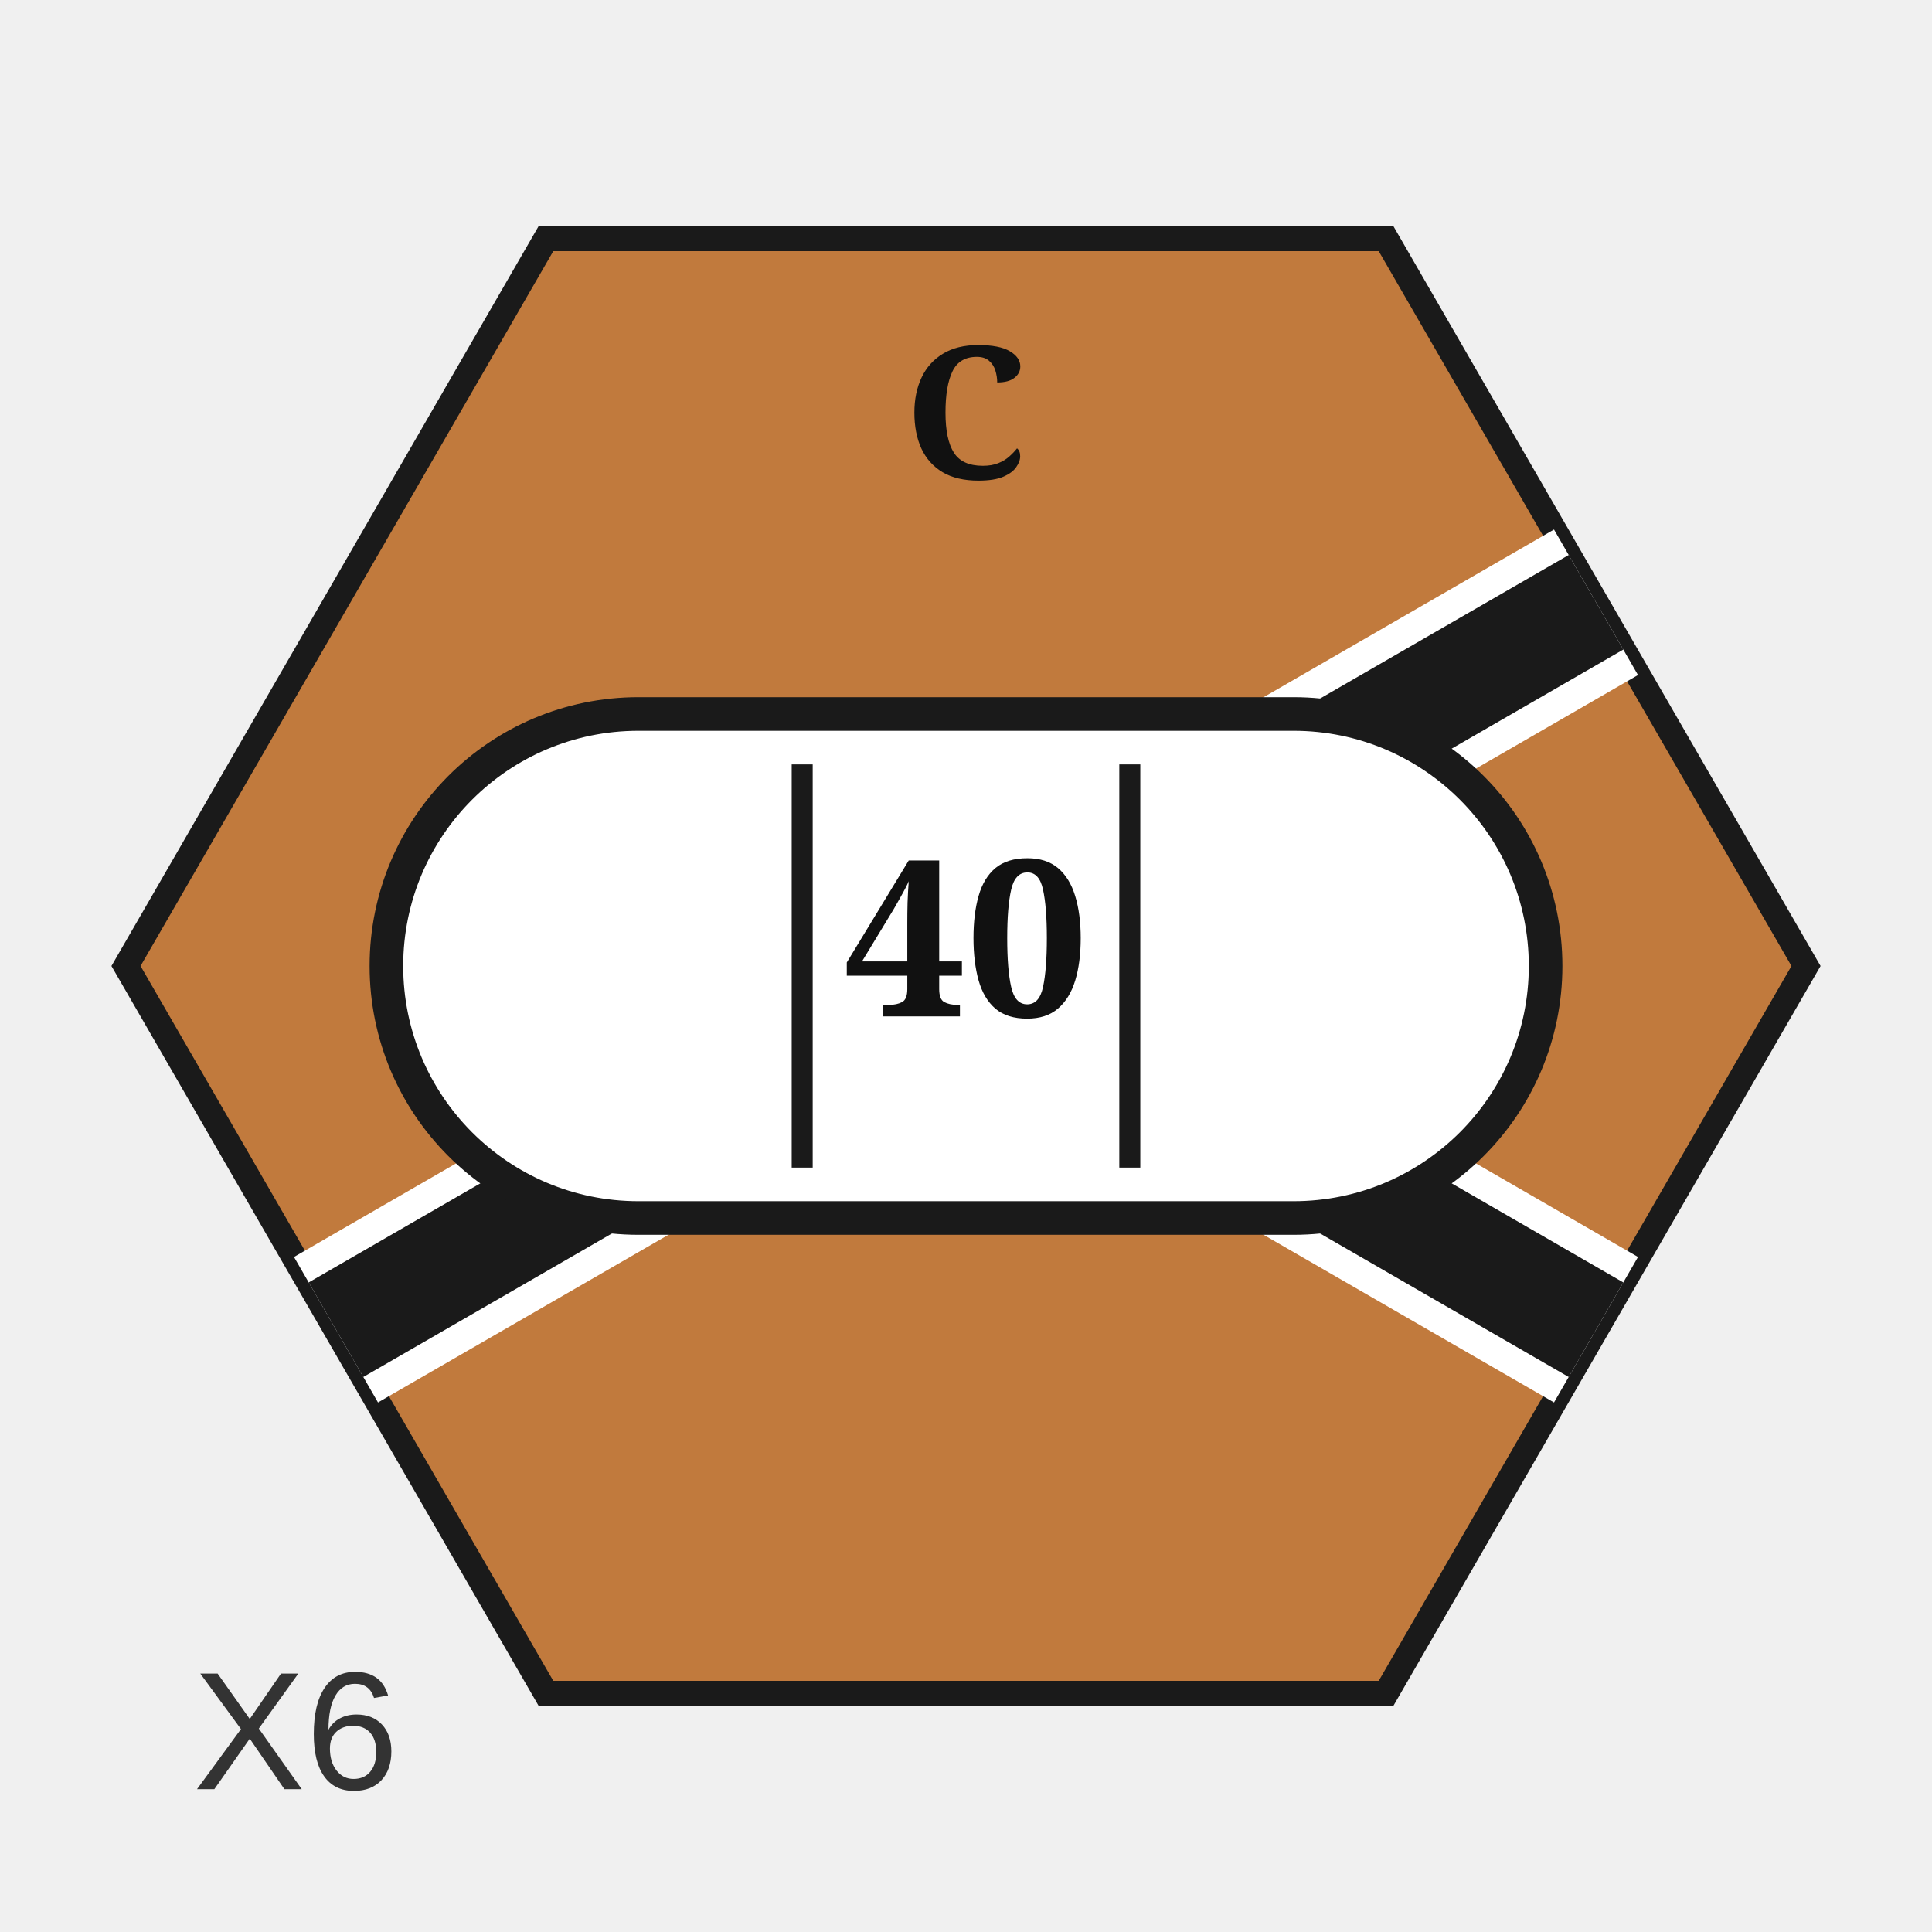
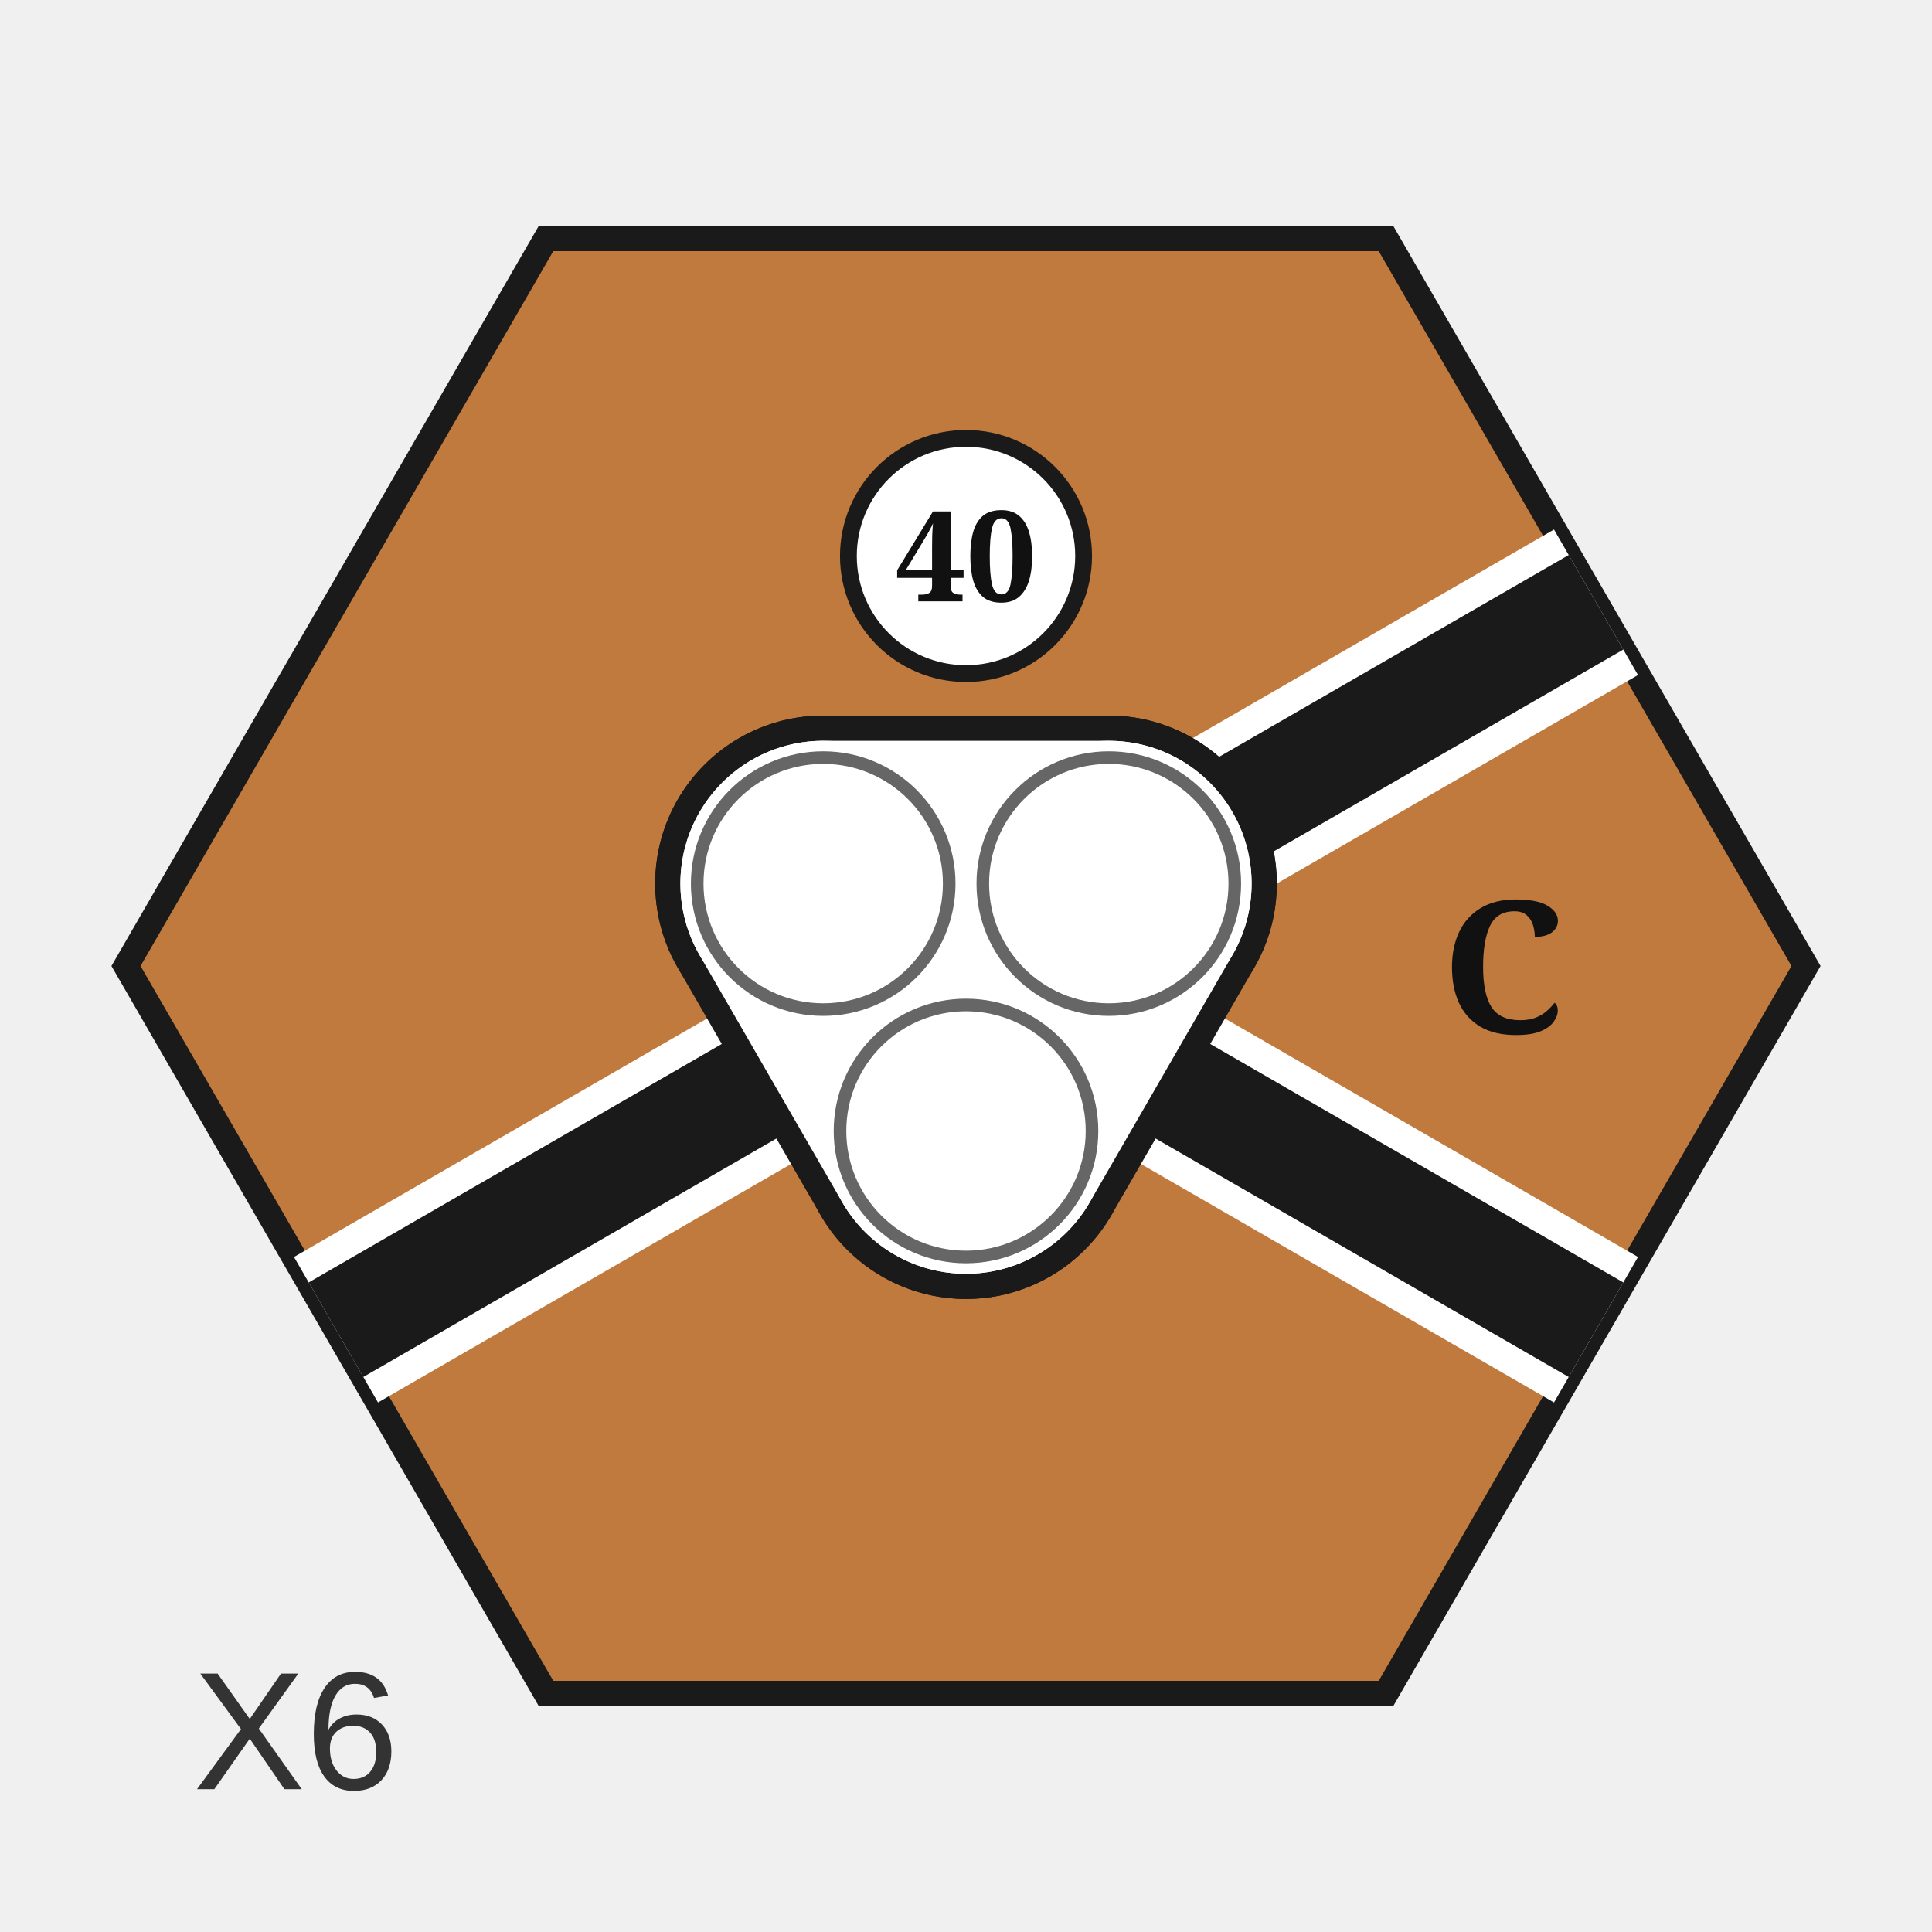
<svg xmlns="http://www.w3.org/2000/svg" viewBox="-115 -115 230 230" width="230" height="230">
  <path d="M -50.00,-86.60 L 50.00,-86.60 L 100.00,-0.00 L 50.00,86.60 L -50.00,86.60 L -100.00,0.00 Z" fill="#C17A3D" stroke="#1a1a1a" stroke-width="3" />
  <path d="M 75.00,-43.30 L 0.00,0.00" fill="none" stroke="white" stroke-width="20" stroke-linecap="butt" />
  <path d="M 75.00,43.30 L 0.00,0.00" fill="none" stroke="white" stroke-width="20" stroke-linecap="butt" />
  <path d="M -75.00,43.30 L 0.00,0.00" fill="none" stroke="white" stroke-width="20" stroke-linecap="butt" />
  <path d="M 75.00,-43.30 L 0.00,0.00" fill="none" stroke="#1a1a1a" stroke-width="13" stroke-linecap="butt" />
  <path d="M 75.00,43.30 L 0.00,0.00" fill="none" stroke="#1a1a1a" stroke-width="13" stroke-linecap="butt" />
  <path d="M -75.00,43.30 L 0.00,0.00" fill="none" stroke="#1a1a1a" stroke-width="13" stroke-linecap="butt" />
  <circle cx="0.00" cy="0.00" r="6.50" fill="#1a1a1a" />
-   <rect x="-69.00" y="-30.00" width="138.00" height="60.00" rx="30" ry="30" fill="white" stroke="#1a1a1a" stroke-width="4" />
-   <line x1="-19.50" y1="-24.00" x2="-19.50" y2="24.00" stroke="#1a1a1a" stroke-width="2.5" />
-   <line x1="19.50" y1="-24.00" x2="19.50" y2="24.00" stroke="#1a1a1a" stroke-width="2.5" />
-   <text x="0.00" y="6.00" font-family="Georgia, serif" font-size="26" font-weight="bold" text-anchor="middle" fill="#111">40</text>
-   <text x="0" y="-58" font-family="Georgia, serif" font-size="22" font-weight="bold" text-anchor="middle" fill="#111">C</text>
+   <polygon points="-17.00,-9.81 17.00,-9.81 0.00,19.64" fill="white" stroke-linejoin="round" stroke="#1a1a1a" stroke-width="40" />
+   <circle cx="-17.00" cy="-9.81" r="20" fill="#1a1a1a" />
+   <circle cx="17.00" cy="-9.81" r="20" fill="#1a1a1a" />
+   <circle cx="0.00" cy="19.64" r="20" fill="#1a1a1a" />
+   <polygon points="-17.00,-9.81 17.00,-9.81 0.00,19.64" fill="white" stroke-linejoin="round" stroke="white" stroke-width="34" />
+   <circle cx="-17.00" cy="-9.81" r="17" fill="white" />
+   <circle cx="17.00" cy="-9.81" r="17" fill="white" />
+   <circle cx="0.00" cy="19.64" r="17" fill="white" />
+   <circle cx="-17.00" cy="-9.81" r="15" fill="none" stroke="#666" stroke-width="1.5" />
+   <circle cx="17.00" cy="-9.81" r="15" fill="none" stroke="#666" stroke-width="1.5" />
+   <circle cx="0.00" cy="19.64" r="15" fill="none" stroke="#666" stroke-width="1.5" />
+   <circle cx="-0.00" cy="-48.81" r="14" fill="white" stroke="#1a1a1a" stroke-width="2" />
+   <text x="-0.00" y="-43.41" font-family="Georgia, serif" font-size="15" font-weight="bold" text-anchor="middle" fill="#111">40</text>
+   <text x="64.00" y="8.00" font-family="Georgia, serif" font-size="22" font-weight="bold" text-anchor="middle" fill="#111">C</text>
  <text x="-92" y="98" font-family="Arial, sans-serif" font-size="20" fill="#333">X6</text>
</svg>
